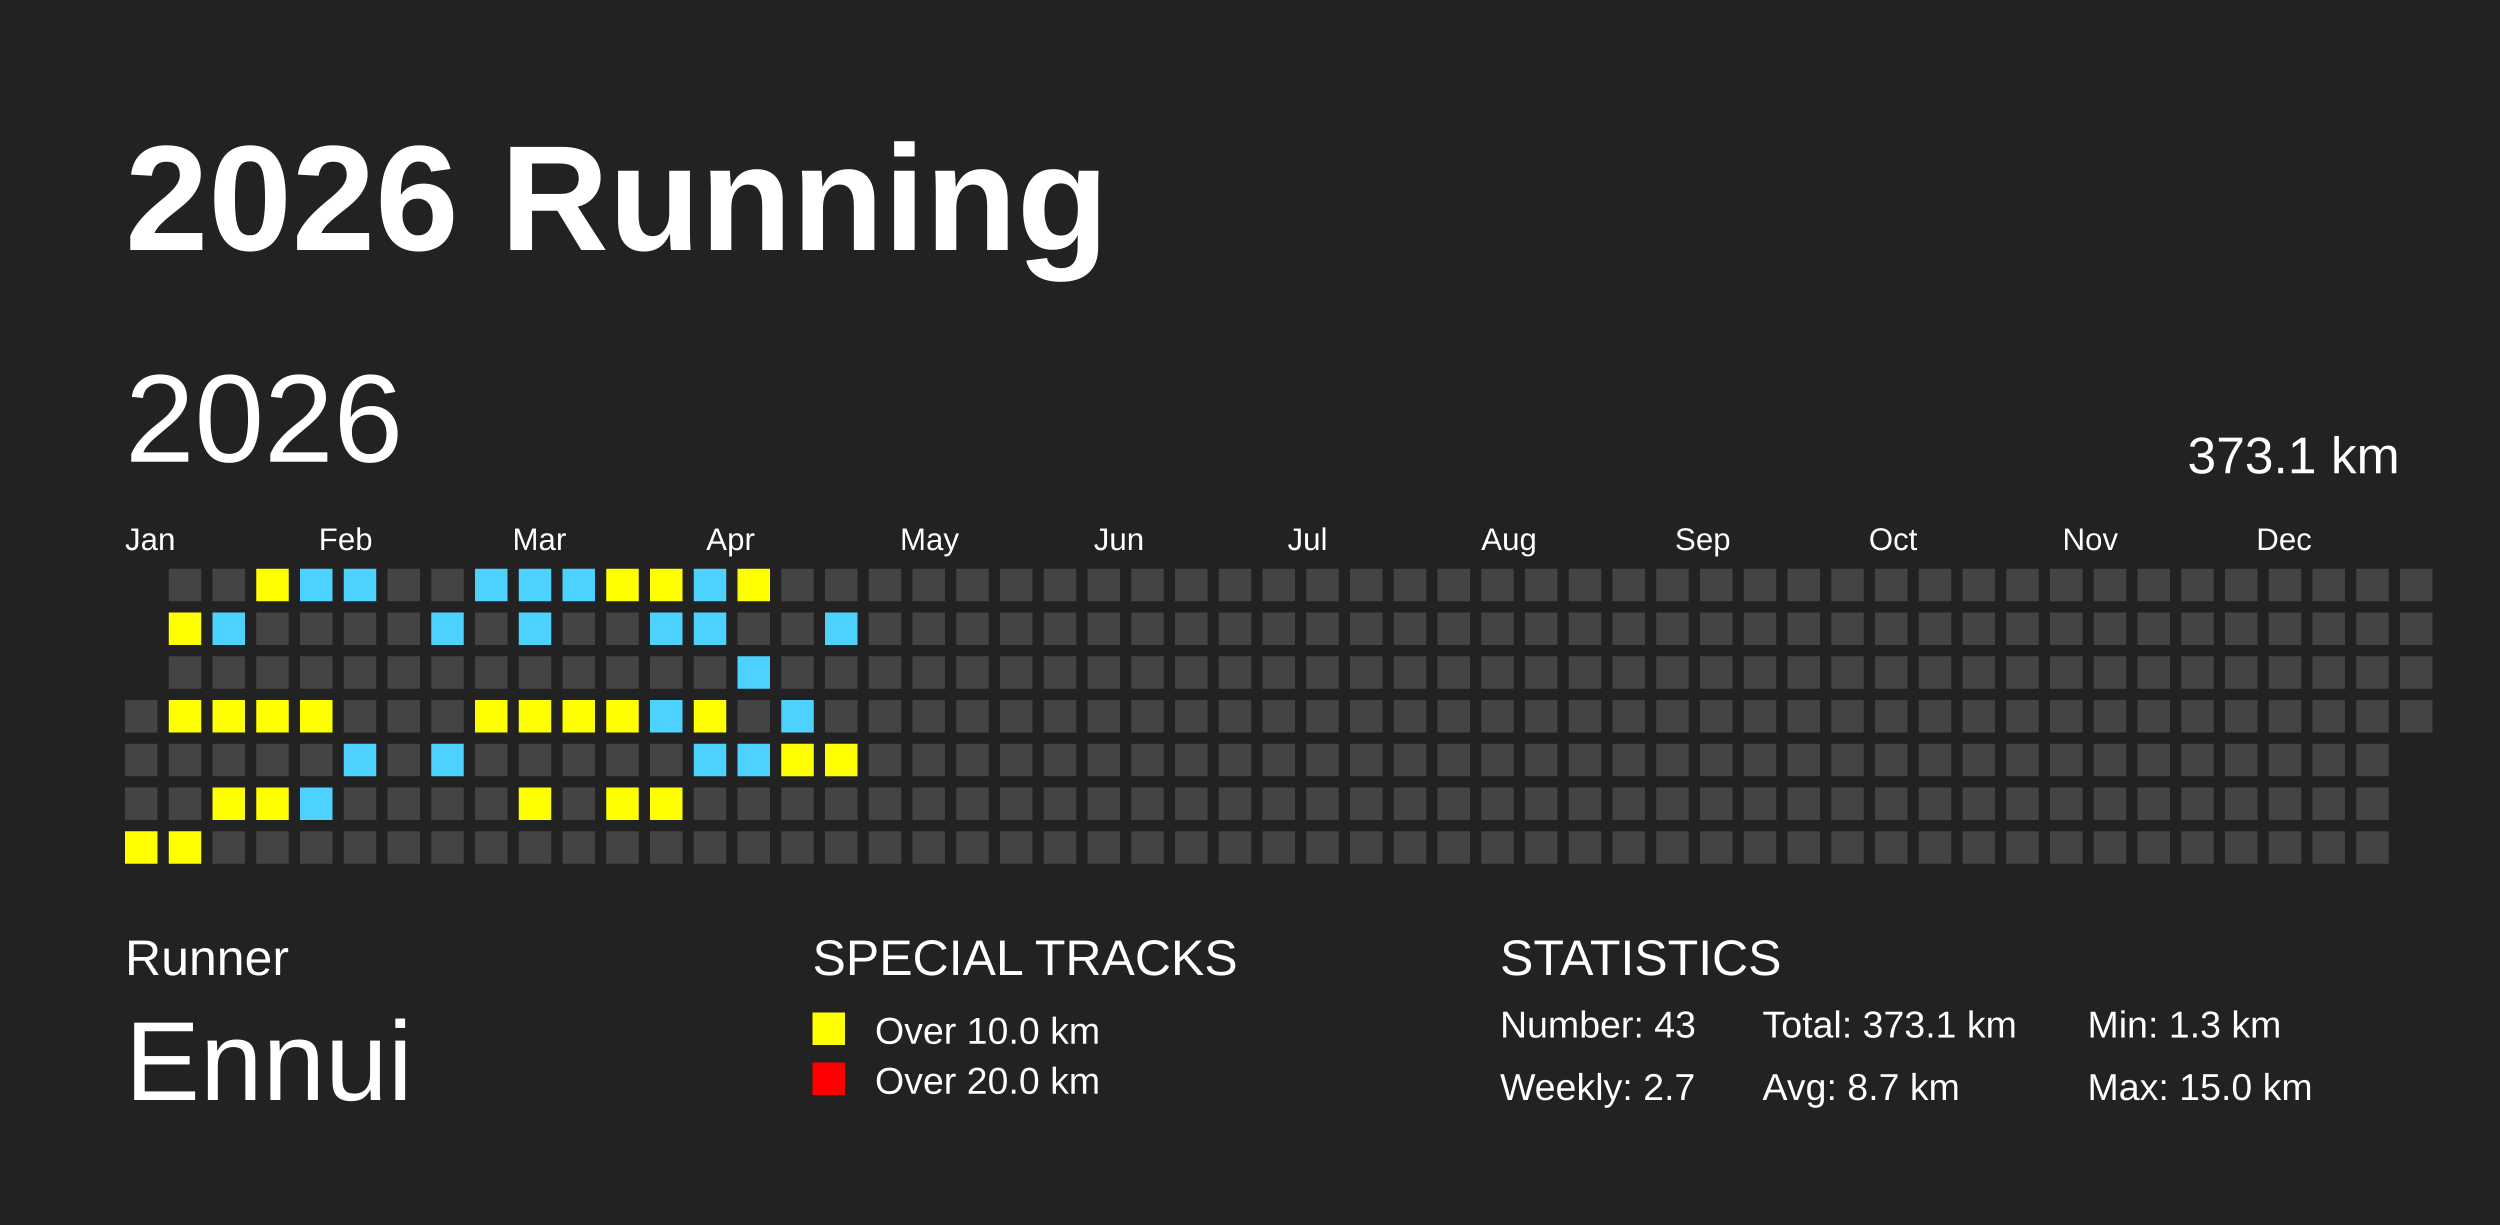
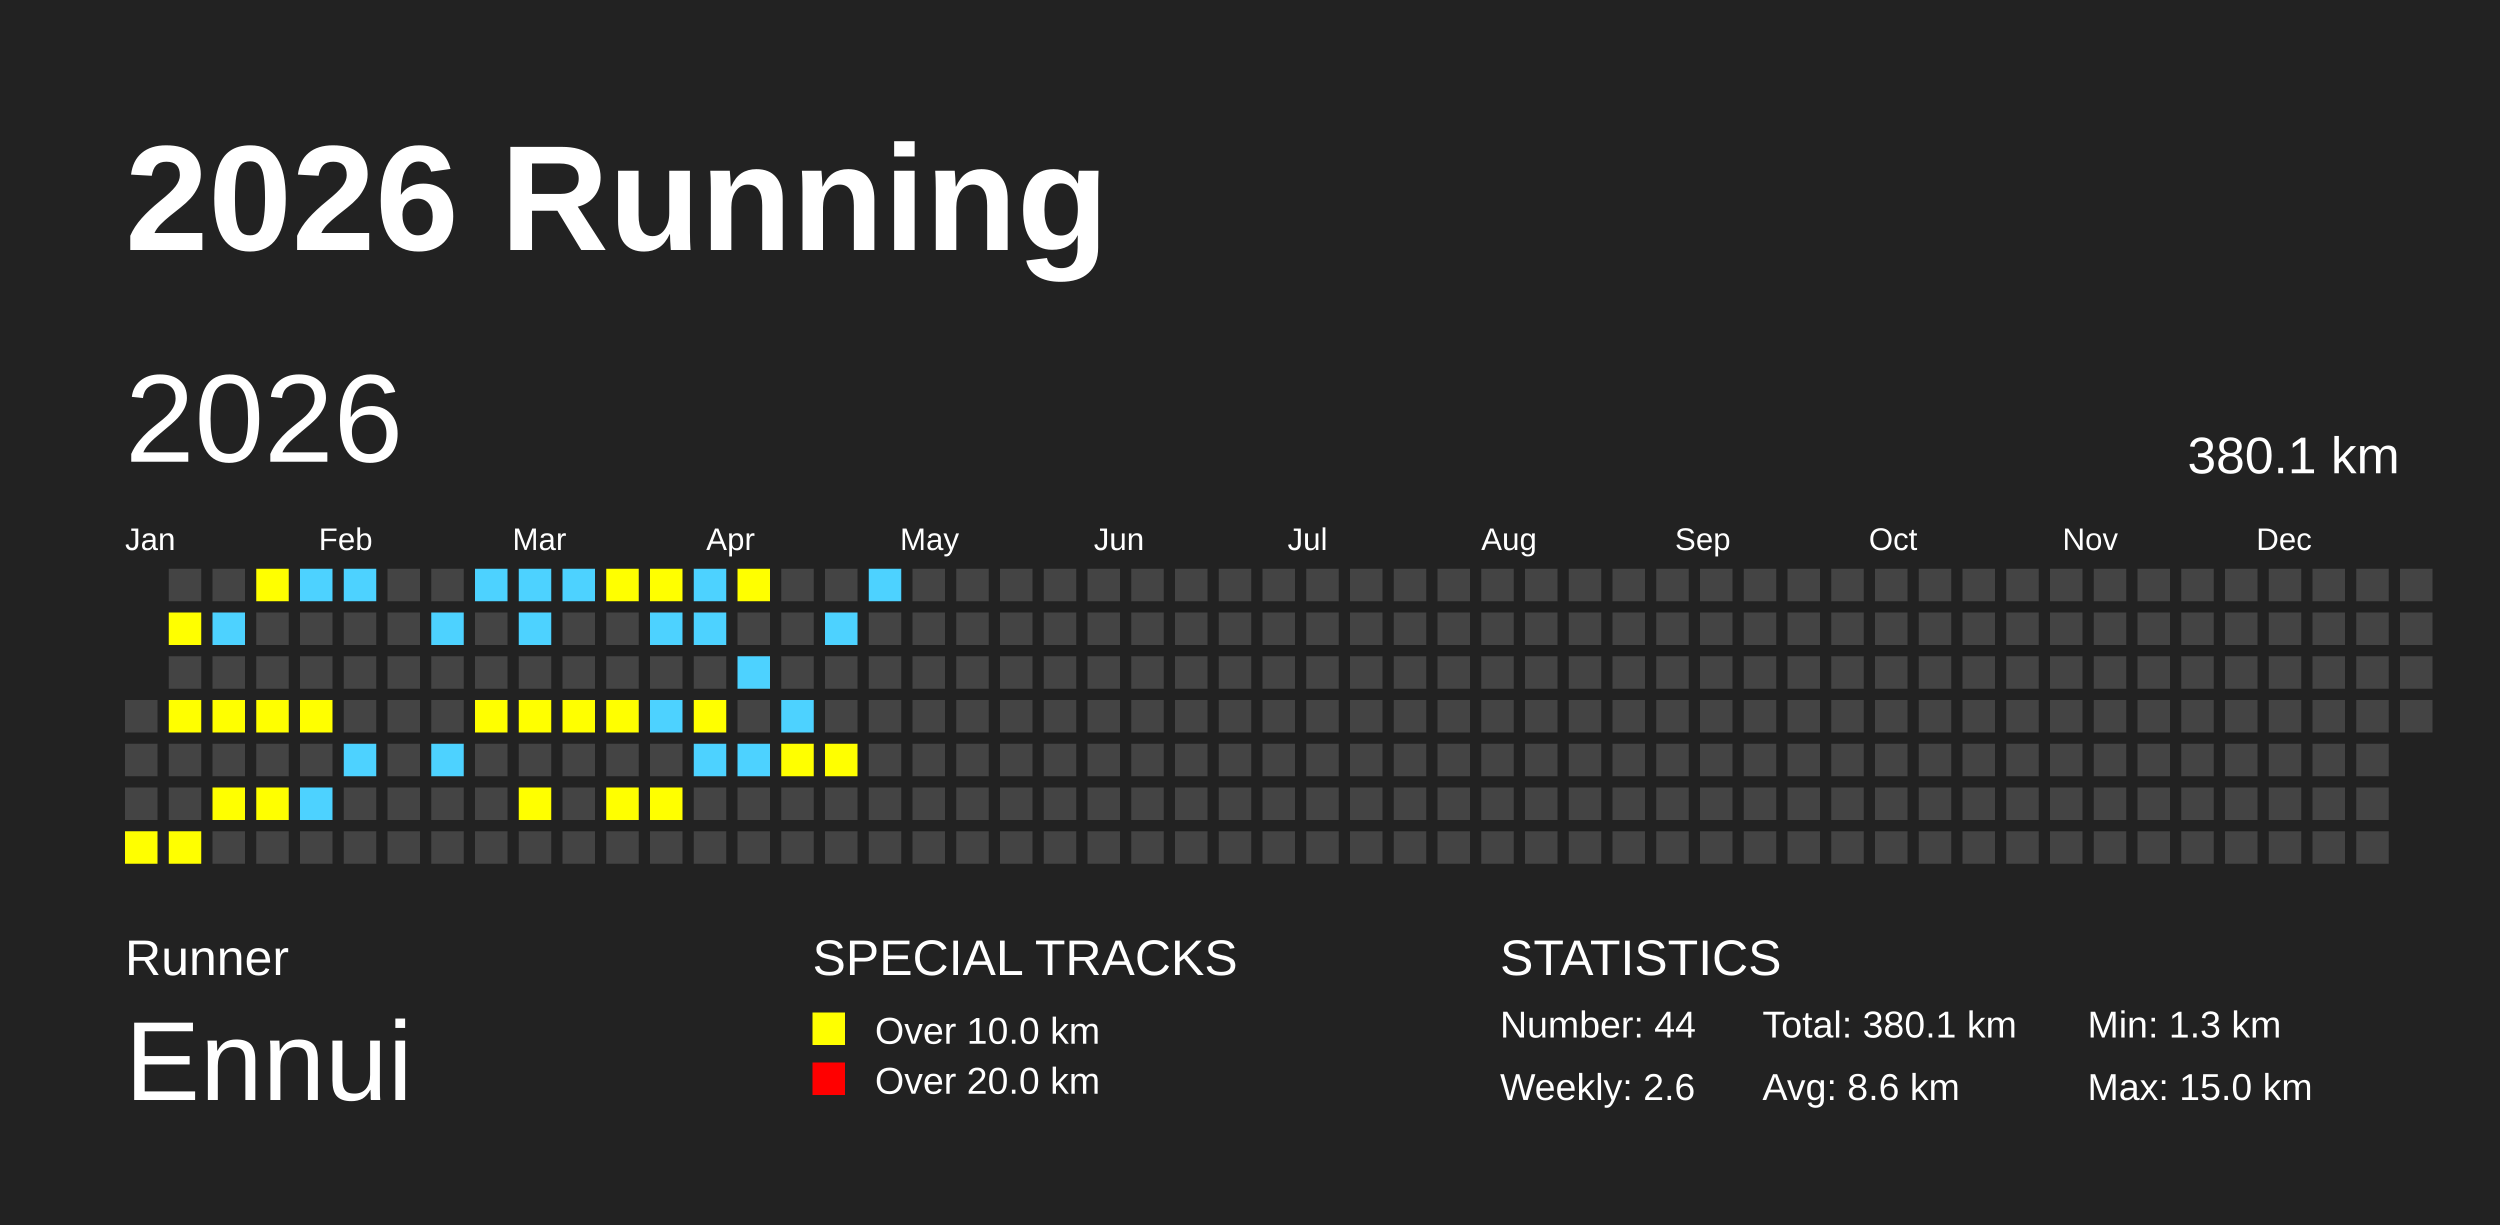
<svg xmlns="http://www.w3.org/2000/svg" baseProfile="full" height="98mm" version="1.1" viewBox="0,0,200,98" width="200mm">
  <defs />
  <rect fill="#222222" height="98" width="200" x="0" y="0" />
  <text fill="#FFFFFF" style="font-size:12px; font-family:Arial; font-weight:bold;" x="10" y="20">2026 Running</text>
  <text fill="#FFFFFF" style="font-size:4px; font-family:Arial" x="10" y="78">Runner</text>
  <text fill="#FFFFFF" style="font-size:9px; font-family:Arial" x="10" y="88">Ennui</text>
  <text fill="#FFFFFF" style="font-size:4px; font-family:Arial" x="65" y="78">SPECIAL TRACKS</text>
  <rect fill="yellow" height="2.6" width="2.6" x="65" y="81" />
  <text fill="#FFFFFF" style="font-size:3px; font-family:Arial" x="70" y="83.5">Over 10.0 km</text>
  <rect fill="red" height="2.6" width="2.6" x="65" y="85" />
  <text fill="#FFFFFF" style="font-size:3px; font-family:Arial" x="70" y="87.5">Over 20.0 km</text>
  <text fill="#FFFFFF" style="font-size:4px; font-family:Arial" x="120" y="78">STATISTICS</text>
-   <text fill="#FFFFFF" style="font-size:3px; font-family:Arial" x="120" y="83">Number: 43</text>
-   <text fill="#FFFFFF" style="font-size:3px; font-family:Arial" x="120" y="88">Weekly: 2.7</text>
-   <text fill="#FFFFFF" style="font-size:3px; font-family:Arial" x="141" y="83">Total: 373.1 km</text>
-   <text fill="#FFFFFF" style="font-size:3px; font-family:Arial" x="141" y="88">Avg: 8.7 km</text>
+   <text fill="#FFFFFF" style="font-size:3px; font-family:Arial" x="120" y="83">Number: 44</text>
+   <text fill="#FFFFFF" style="font-size:3px; font-family:Arial" x="120" y="88">Weekly: 2.6</text>
+   <text fill="#FFFFFF" style="font-size:3px; font-family:Arial" x="141" y="83">Total: 380.1 km</text>
+   <text fill="#FFFFFF" style="font-size:3px; font-family:Arial" x="141" y="88">Avg: 8.6 km</text>
  <text fill="#FFFFFF" style="font-size:3px; font-family:Arial" x="167" y="83">Min: 1.3 km</text>
  <text fill="#FFFFFF" style="font-size:3px; font-family:Arial" x="167" y="88">Max: 15.0 km</text>
  <text dominant-baseline="hanging" fill="#FFFFFF" style="font-size:10.0px; font-family:Arial;" x="10" y="30">2026</text>
-   <text dominant-baseline="hanging" fill="#FFFFFF" style="font-size:4.125px; font-family:Arial;" x="175" y="35">373.1 km</text>
+   <text dominant-baseline="hanging" fill="#FFFFFF" style="font-size:4.125px; font-family:Arial;" x="175" y="35">380.1 km</text>
  <text fill="#FFFFFF" style="font-size:2.5px; font-family:Arial" x="10.0" y="44">Jan</text>
  <text fill="#FFFFFF" style="font-size:2.5px; font-family:Arial" x="25.5" y="44">Feb</text>
  <text fill="#FFFFFF" style="font-size:2.5px; font-family:Arial" x="41.0" y="44">Mar</text>
  <text fill="#FFFFFF" style="font-size:2.5px; font-family:Arial" x="56.5" y="44">Apr</text>
  <text fill="#FFFFFF" style="font-size:2.5px; font-family:Arial" x="72.0" y="44">May</text>
  <text fill="#FFFFFF" style="font-size:2.5px; font-family:Arial" x="87.5" y="44">Jun</text>
  <text fill="#FFFFFF" style="font-size:2.5px; font-family:Arial" x="103.0" y="44">Jul</text>
  <text fill="#FFFFFF" style="font-size:2.5px; font-family:Arial" x="118.5" y="44">Aug</text>
  <text fill="#FFFFFF" style="font-size:2.5px; font-family:Arial" x="134.0" y="44">Sep</text>
  <text fill="#FFFFFF" style="font-size:2.5px; font-family:Arial" x="149.5" y="44">Oct</text>
  <text fill="#FFFFFF" style="font-size:2.5px; font-family:Arial" x="165.0" y="44">Nov</text>
  <text fill="#FFFFFF" style="font-size:2.5px; font-family:Arial" x="180.5" y="44">Dec</text>
  <rect fill="#444444" height="2.6" width="2.6" x="10.0" y="56.0" />
  <rect fill="#444444" height="2.6" width="2.6" x="10.0" y="59.5" />
  <rect fill="#444444" height="2.6" width="2.6" x="10.0" y="63.0" />
  <rect fill="yellow" height="2.6" width="2.6" x="10.0" y="66.5" />
  <rect fill="#444444" height="2.6" width="2.6" x="13.5" y="45.5" />
  <rect fill="yellow" height="2.6" width="2.6" x="13.5" y="49.0" />
  <rect fill="#444444" height="2.6" width="2.6" x="13.5" y="52.5" />
  <rect fill="yellow" height="2.6" width="2.6" x="13.5" y="56.0" />
  <rect fill="#444444" height="2.6" width="2.6" x="13.5" y="59.5" />
  <rect fill="#444444" height="2.6" width="2.6" x="13.5" y="63.0" />
  <rect fill="yellow" height="2.6" width="2.6" x="13.5" y="66.5" />
  <rect fill="#444444" height="2.6" width="2.6" x="17.0" y="45.5" />
  <rect fill="#4DD2FF" height="2.6" width="2.6" x="17.0" y="49.0" />
  <rect fill="#444444" height="2.6" width="2.6" x="17.0" y="52.5" />
  <rect fill="yellow" height="2.6" width="2.6" x="17.0" y="56.0" />
  <rect fill="#444444" height="2.6" width="2.6" x="17.0" y="59.5" />
  <rect fill="yellow" height="2.6" width="2.6" x="17.0" y="63.0" />
  <rect fill="#444444" height="2.6" width="2.6" x="17.0" y="66.5" />
  <rect fill="yellow" height="2.6" width="2.6" x="20.5" y="45.5" />
  <rect fill="#444444" height="2.6" width="2.6" x="20.5" y="49.0" />
  <rect fill="#444444" height="2.6" width="2.6" x="20.5" y="52.5" />
  <rect fill="yellow" height="2.6" width="2.6" x="20.5" y="56.0" />
  <rect fill="#444444" height="2.6" width="2.6" x="20.5" y="59.5" />
  <rect fill="yellow" height="2.6" width="2.6" x="20.5" y="63.0" />
  <rect fill="#444444" height="2.6" width="2.6" x="20.5" y="66.5" />
  <rect fill="#4DD2FF" height="2.6" width="2.6" x="24.0" y="45.5" />
  <rect fill="#444444" height="2.6" width="2.6" x="24.0" y="49.0" />
  <rect fill="#444444" height="2.6" width="2.6" x="24.0" y="52.5" />
  <rect fill="yellow" height="2.6" width="2.6" x="24.0" y="56.0" />
  <rect fill="#444444" height="2.6" width="2.6" x="24.0" y="59.5" />
  <rect fill="#4DD2FF" height="2.6" width="2.6" x="24.0" y="63.0" />
  <rect fill="#444444" height="2.6" width="2.6" x="24.0" y="66.5" />
  <rect fill="#4DD2FF" height="2.6" width="2.6" x="27.5" y="45.5" />
  <rect fill="#444444" height="2.6" width="2.6" x="27.5" y="49.0" />
  <rect fill="#444444" height="2.6" width="2.6" x="27.5" y="52.5" />
  <rect fill="#444444" height="2.6" width="2.6" x="27.5" y="56.0" />
  <rect fill="#4DD2FF" height="2.6" width="2.6" x="27.5" y="59.5" />
  <rect fill="#444444" height="2.6" width="2.6" x="27.5" y="63.0" />
  <rect fill="#444444" height="2.6" width="2.6" x="27.5" y="66.5" />
  <rect fill="#444444" height="2.6" width="2.6" x="31.0" y="45.5" />
  <rect fill="#444444" height="2.6" width="2.6" x="31.0" y="49.0" />
  <rect fill="#444444" height="2.6" width="2.6" x="31.0" y="52.5" />
  <rect fill="#444444" height="2.6" width="2.6" x="31.0" y="56.0" />
  <rect fill="#444444" height="2.6" width="2.6" x="31.0" y="59.5" />
  <rect fill="#444444" height="2.6" width="2.6" x="31.0" y="63.0" />
  <rect fill="#444444" height="2.6" width="2.6" x="31.0" y="66.5" />
  <rect fill="#444444" height="2.6" width="2.6" x="34.5" y="45.5" />
  <rect fill="#4DD2FF" height="2.6" width="2.6" x="34.5" y="49.0" />
  <rect fill="#444444" height="2.6" width="2.6" x="34.5" y="52.5" />
  <rect fill="#444444" height="2.6" width="2.6" x="34.5" y="56.0" />
  <rect fill="#4DD2FF" height="2.6" width="2.6" x="34.5" y="59.5" />
  <rect fill="#444444" height="2.6" width="2.6" x="34.5" y="63.0" />
  <rect fill="#444444" height="2.6" width="2.6" x="34.5" y="66.5" />
  <rect fill="#4DD2FF" height="2.6" width="2.6" x="38.0" y="45.5" />
  <rect fill="#444444" height="2.6" width="2.6" x="38.0" y="49.0" />
  <rect fill="#444444" height="2.6" width="2.6" x="38.0" y="52.5" />
  <rect fill="yellow" height="2.6" width="2.6" x="38.0" y="56.0" />
  <rect fill="#444444" height="2.6" width="2.6" x="38.0" y="59.5" />
  <rect fill="#444444" height="2.6" width="2.6" x="38.0" y="63.0" />
  <rect fill="#444444" height="2.6" width="2.6" x="38.0" y="66.5" />
  <rect fill="#4DD2FF" height="2.6" width="2.6" x="41.5" y="45.5" />
  <rect fill="#4DD2FF" height="2.6" width="2.6" x="41.5" y="49.0" />
  <rect fill="#444444" height="2.6" width="2.6" x="41.5" y="52.5" />
  <rect fill="yellow" height="2.6" width="2.6" x="41.5" y="56.0" />
  <rect fill="#444444" height="2.6" width="2.6" x="41.5" y="59.5" />
  <rect fill="yellow" height="2.6" width="2.6" x="41.5" y="63.0" />
  <rect fill="#444444" height="2.6" width="2.6" x="41.5" y="66.5" />
  <rect fill="#4DD2FF" height="2.6" width="2.6" x="45.0" y="45.5" />
  <rect fill="#444444" height="2.6" width="2.6" x="45.0" y="49.0" />
  <rect fill="#444444" height="2.6" width="2.6" x="45.0" y="52.5" />
  <rect fill="yellow" height="2.6" width="2.6" x="45.0" y="56.0" />
  <rect fill="#444444" height="2.6" width="2.6" x="45.0" y="59.5" />
  <rect fill="#444444" height="2.6" width="2.6" x="45.0" y="63.0" />
  <rect fill="#444444" height="2.6" width="2.6" x="45.0" y="66.5" />
  <rect fill="yellow" height="2.6" width="2.6" x="48.5" y="45.5" />
  <rect fill="#444444" height="2.6" width="2.6" x="48.5" y="49.0" />
  <rect fill="#444444" height="2.6" width="2.6" x="48.5" y="52.5" />
  <rect fill="yellow" height="2.6" width="2.6" x="48.5" y="56.0" />
  <rect fill="#444444" height="2.6" width="2.6" x="48.5" y="59.5" />
  <rect fill="yellow" height="2.6" width="2.6" x="48.5" y="63.0" />
  <rect fill="#444444" height="2.6" width="2.6" x="48.5" y="66.5" />
  <rect fill="yellow" height="2.6" width="2.6" x="52.0" y="45.5" />
  <rect fill="#4DD2FF" height="2.6" width="2.6" x="52.0" y="49.0" />
  <rect fill="#444444" height="2.6" width="2.6" x="52.0" y="52.5" />
  <rect fill="#4DD2FF" height="2.6" width="2.6" x="52.0" y="56.0" />
  <rect fill="#444444" height="2.6" width="2.6" x="52.0" y="59.5" />
  <rect fill="yellow" height="2.6" width="2.6" x="52.0" y="63.0" />
  <rect fill="#444444" height="2.6" width="2.6" x="52.0" y="66.5" />
  <rect fill="#4DD2FF" height="2.6" width="2.6" x="55.5" y="45.5" />
  <rect fill="#4DD2FF" height="2.6" width="2.6" x="55.5" y="49.0" />
  <rect fill="#444444" height="2.6" width="2.6" x="55.5" y="52.5" />
  <rect fill="yellow" height="2.6" width="2.6" x="55.5" y="56.0" />
  <rect fill="#4DD2FF" height="2.6" width="2.6" x="55.5" y="59.5" />
  <rect fill="#444444" height="2.6" width="2.6" x="55.5" y="63.0" />
  <rect fill="#444444" height="2.6" width="2.6" x="55.5" y="66.5" />
  <rect fill="yellow" height="2.6" width="2.6" x="59.0" y="45.5" />
  <rect fill="#444444" height="2.6" width="2.6" x="59.0" y="49.0" />
  <rect fill="#4DD2FF" height="2.6" width="2.6" x="59.0" y="52.5" />
  <rect fill="#444444" height="2.6" width="2.6" x="59.0" y="56.0" />
  <rect fill="#4DD2FF" height="2.6" width="2.6" x="59.0" y="59.5" />
  <rect fill="#444444" height="2.6" width="2.6" x="59.0" y="63.0" />
  <rect fill="#444444" height="2.6" width="2.6" x="59.0" y="66.5" />
  <rect fill="#444444" height="2.6" width="2.6" x="62.5" y="45.5" />
  <rect fill="#444444" height="2.6" width="2.6" x="62.5" y="49.0" />
  <rect fill="#444444" height="2.6" width="2.6" x="62.5" y="52.5" />
  <rect fill="#4DD2FF" height="2.6" width="2.6" x="62.5" y="56.0" />
  <rect fill="yellow" height="2.6" width="2.6" x="62.5" y="59.5" />
  <rect fill="#444444" height="2.6" width="2.6" x="62.5" y="63.0" />
  <rect fill="#444444" height="2.6" width="2.6" x="62.5" y="66.5" />
  <rect fill="#444444" height="2.6" width="2.6" x="66.0" y="45.5" />
  <rect fill="#4DD2FF" height="2.6" width="2.6" x="66.0" y="49.0" />
  <rect fill="#444444" height="2.6" width="2.6" x="66.0" y="52.5" />
  <rect fill="#444444" height="2.6" width="2.6" x="66.0" y="56.0" />
  <rect fill="yellow" height="2.6" width="2.6" x="66.0" y="59.5" />
  <rect fill="#444444" height="2.6" width="2.6" x="66.0" y="63.0" />
  <rect fill="#444444" height="2.6" width="2.6" x="66.0" y="66.5" />
-   <rect fill="#444444" height="2.6" width="2.6" x="69.5" y="45.5" />
+   <rect fill="#4DD2FF" height="2.6" width="2.6" x="69.5" y="45.5" />
  <rect fill="#444444" height="2.6" width="2.6" x="69.5" y="49.0" />
  <rect fill="#444444" height="2.6" width="2.6" x="69.5" y="52.5" />
  <rect fill="#444444" height="2.6" width="2.6" x="69.5" y="56.0" />
  <rect fill="#444444" height="2.6" width="2.6" x="69.5" y="59.5" />
  <rect fill="#444444" height="2.6" width="2.6" x="69.5" y="63.0" />
  <rect fill="#444444" height="2.6" width="2.6" x="69.5" y="66.5" />
  <rect fill="#444444" height="2.6" width="2.6" x="73.0" y="45.5" />
  <rect fill="#444444" height="2.6" width="2.6" x="73.0" y="49.0" />
  <rect fill="#444444" height="2.6" width="2.6" x="73.0" y="52.5" />
  <rect fill="#444444" height="2.6" width="2.6" x="73.0" y="56.0" />
  <rect fill="#444444" height="2.6" width="2.6" x="73.0" y="59.5" />
  <rect fill="#444444" height="2.6" width="2.6" x="73.0" y="63.0" />
  <rect fill="#444444" height="2.6" width="2.6" x="73.0" y="66.5" />
  <rect fill="#444444" height="2.6" width="2.6" x="76.5" y="45.5" />
  <rect fill="#444444" height="2.6" width="2.6" x="76.5" y="49.0" />
  <rect fill="#444444" height="2.6" width="2.6" x="76.5" y="52.5" />
  <rect fill="#444444" height="2.6" width="2.6" x="76.5" y="56.0" />
  <rect fill="#444444" height="2.6" width="2.6" x="76.5" y="59.5" />
  <rect fill="#444444" height="2.6" width="2.6" x="76.5" y="63.0" />
  <rect fill="#444444" height="2.6" width="2.6" x="76.5" y="66.5" />
  <rect fill="#444444" height="2.6" width="2.6" x="80.0" y="45.5" />
  <rect fill="#444444" height="2.6" width="2.6" x="80.0" y="49.0" />
  <rect fill="#444444" height="2.6" width="2.6" x="80.0" y="52.5" />
  <rect fill="#444444" height="2.6" width="2.6" x="80.0" y="56.0" />
  <rect fill="#444444" height="2.6" width="2.6" x="80.0" y="59.5" />
  <rect fill="#444444" height="2.6" width="2.6" x="80.0" y="63.0" />
  <rect fill="#444444" height="2.6" width="2.6" x="80.0" y="66.5" />
  <rect fill="#444444" height="2.6" width="2.6" x="83.5" y="45.5" />
  <rect fill="#444444" height="2.6" width="2.6" x="83.5" y="49.0" />
  <rect fill="#444444" height="2.6" width="2.6" x="83.5" y="52.5" />
  <rect fill="#444444" height="2.6" width="2.6" x="83.5" y="56.0" />
  <rect fill="#444444" height="2.6" width="2.6" x="83.5" y="59.5" />
  <rect fill="#444444" height="2.6" width="2.6" x="83.5" y="63.0" />
  <rect fill="#444444" height="2.6" width="2.6" x="83.5" y="66.5" />
  <rect fill="#444444" height="2.6" width="2.6" x="87.0" y="45.5" />
  <rect fill="#444444" height="2.6" width="2.6" x="87.0" y="49.0" />
  <rect fill="#444444" height="2.6" width="2.6" x="87.0" y="52.5" />
  <rect fill="#444444" height="2.6" width="2.6" x="87.0" y="56.0" />
  <rect fill="#444444" height="2.6" width="2.6" x="87.0" y="59.5" />
  <rect fill="#444444" height="2.6" width="2.6" x="87.0" y="63.0" />
  <rect fill="#444444" height="2.6" width="2.6" x="87.0" y="66.5" />
  <rect fill="#444444" height="2.6" width="2.6" x="90.5" y="45.5" />
  <rect fill="#444444" height="2.6" width="2.6" x="90.5" y="49.0" />
  <rect fill="#444444" height="2.6" width="2.6" x="90.5" y="52.5" />
  <rect fill="#444444" height="2.6" width="2.6" x="90.5" y="56.0" />
  <rect fill="#444444" height="2.6" width="2.6" x="90.5" y="59.5" />
  <rect fill="#444444" height="2.6" width="2.6" x="90.5" y="63.0" />
  <rect fill="#444444" height="2.6" width="2.6" x="90.5" y="66.5" />
  <rect fill="#444444" height="2.6" width="2.6" x="94.0" y="45.5" />
  <rect fill="#444444" height="2.6" width="2.6" x="94.0" y="49.0" />
  <rect fill="#444444" height="2.6" width="2.6" x="94.0" y="52.5" />
  <rect fill="#444444" height="2.6" width="2.6" x="94.0" y="56.0" />
  <rect fill="#444444" height="2.6" width="2.6" x="94.0" y="59.5" />
  <rect fill="#444444" height="2.6" width="2.6" x="94.0" y="63.0" />
  <rect fill="#444444" height="2.6" width="2.6" x="94.0" y="66.5" />
  <rect fill="#444444" height="2.6" width="2.6" x="97.5" y="45.5" />
  <rect fill="#444444" height="2.6" width="2.6" x="97.5" y="49.0" />
  <rect fill="#444444" height="2.6" width="2.6" x="97.5" y="52.5" />
  <rect fill="#444444" height="2.6" width="2.6" x="97.5" y="56.0" />
  <rect fill="#444444" height="2.6" width="2.6" x="97.5" y="59.5" />
  <rect fill="#444444" height="2.6" width="2.6" x="97.5" y="63.0" />
  <rect fill="#444444" height="2.6" width="2.6" x="97.5" y="66.5" />
  <rect fill="#444444" height="2.6" width="2.6" x="101.0" y="45.5" />
  <rect fill="#444444" height="2.6" width="2.6" x="101.0" y="49.0" />
  <rect fill="#444444" height="2.6" width="2.6" x="101.0" y="52.5" />
  <rect fill="#444444" height="2.6" width="2.6" x="101.0" y="56.0" />
  <rect fill="#444444" height="2.6" width="2.6" x="101.0" y="59.5" />
  <rect fill="#444444" height="2.6" width="2.6" x="101.0" y="63.0" />
  <rect fill="#444444" height="2.6" width="2.6" x="101.0" y="66.5" />
  <rect fill="#444444" height="2.6" width="2.6" x="104.5" y="45.5" />
  <rect fill="#444444" height="2.6" width="2.6" x="104.5" y="49.0" />
  <rect fill="#444444" height="2.6" width="2.6" x="104.5" y="52.5" />
  <rect fill="#444444" height="2.6" width="2.6" x="104.5" y="56.0" />
  <rect fill="#444444" height="2.6" width="2.6" x="104.5" y="59.5" />
  <rect fill="#444444" height="2.6" width="2.6" x="104.5" y="63.0" />
  <rect fill="#444444" height="2.6" width="2.6" x="104.5" y="66.5" />
  <rect fill="#444444" height="2.6" width="2.6" x="108.0" y="45.5" />
  <rect fill="#444444" height="2.6" width="2.6" x="108.0" y="49.0" />
  <rect fill="#444444" height="2.6" width="2.6" x="108.0" y="52.5" />
  <rect fill="#444444" height="2.6" width="2.6" x="108.0" y="56.0" />
  <rect fill="#444444" height="2.6" width="2.6" x="108.0" y="59.5" />
  <rect fill="#444444" height="2.6" width="2.6" x="108.0" y="63.0" />
  <rect fill="#444444" height="2.6" width="2.6" x="108.0" y="66.5" />
  <rect fill="#444444" height="2.6" width="2.6" x="111.5" y="45.5" />
  <rect fill="#444444" height="2.6" width="2.6" x="111.5" y="49.0" />
  <rect fill="#444444" height="2.6" width="2.6" x="111.5" y="52.5" />
  <rect fill="#444444" height="2.6" width="2.6" x="111.5" y="56.0" />
  <rect fill="#444444" height="2.6" width="2.6" x="111.5" y="59.5" />
  <rect fill="#444444" height="2.6" width="2.6" x="111.5" y="63.0" />
  <rect fill="#444444" height="2.6" width="2.6" x="111.5" y="66.5" />
  <rect fill="#444444" height="2.6" width="2.6" x="115.0" y="45.5" />
  <rect fill="#444444" height="2.6" width="2.6" x="115.0" y="49.0" />
  <rect fill="#444444" height="2.6" width="2.6" x="115.0" y="52.5" />
  <rect fill="#444444" height="2.6" width="2.6" x="115.0" y="56.0" />
  <rect fill="#444444" height="2.6" width="2.6" x="115.0" y="59.5" />
  <rect fill="#444444" height="2.6" width="2.6" x="115.0" y="63.0" />
  <rect fill="#444444" height="2.6" width="2.6" x="115.0" y="66.5" />
  <rect fill="#444444" height="2.6" width="2.6" x="118.5" y="45.5" />
  <rect fill="#444444" height="2.6" width="2.6" x="118.5" y="49.0" />
  <rect fill="#444444" height="2.6" width="2.6" x="118.5" y="52.5" />
  <rect fill="#444444" height="2.6" width="2.6" x="118.5" y="56.0" />
  <rect fill="#444444" height="2.6" width="2.6" x="118.5" y="59.5" />
  <rect fill="#444444" height="2.6" width="2.6" x="118.5" y="63.0" />
  <rect fill="#444444" height="2.6" width="2.6" x="118.5" y="66.5" />
  <rect fill="#444444" height="2.6" width="2.6" x="122.0" y="45.5" />
  <rect fill="#444444" height="2.6" width="2.6" x="122.0" y="49.0" />
  <rect fill="#444444" height="2.6" width="2.6" x="122.0" y="52.5" />
  <rect fill="#444444" height="2.6" width="2.6" x="122.0" y="56.0" />
  <rect fill="#444444" height="2.6" width="2.6" x="122.0" y="59.5" />
  <rect fill="#444444" height="2.6" width="2.6" x="122.0" y="63.0" />
  <rect fill="#444444" height="2.6" width="2.6" x="122.0" y="66.5" />
  <rect fill="#444444" height="2.6" width="2.6" x="125.5" y="45.5" />
  <rect fill="#444444" height="2.6" width="2.6" x="125.5" y="49.0" />
  <rect fill="#444444" height="2.6" width="2.6" x="125.5" y="52.5" />
  <rect fill="#444444" height="2.6" width="2.6" x="125.5" y="56.0" />
  <rect fill="#444444" height="2.6" width="2.6" x="125.5" y="59.5" />
  <rect fill="#444444" height="2.6" width="2.6" x="125.5" y="63.0" />
  <rect fill="#444444" height="2.6" width="2.6" x="125.5" y="66.5" />
  <rect fill="#444444" height="2.6" width="2.6" x="129.0" y="45.5" />
  <rect fill="#444444" height="2.6" width="2.6" x="129.0" y="49.0" />
  <rect fill="#444444" height="2.6" width="2.6" x="129.0" y="52.5" />
  <rect fill="#444444" height="2.6" width="2.6" x="129.0" y="56.0" />
  <rect fill="#444444" height="2.6" width="2.6" x="129.0" y="59.5" />
  <rect fill="#444444" height="2.6" width="2.6" x="129.0" y="63.0" />
  <rect fill="#444444" height="2.6" width="2.6" x="129.0" y="66.5" />
  <rect fill="#444444" height="2.6" width="2.6" x="132.5" y="45.5" />
  <rect fill="#444444" height="2.6" width="2.6" x="132.5" y="49.0" />
  <rect fill="#444444" height="2.6" width="2.6" x="132.5" y="52.5" />
  <rect fill="#444444" height="2.6" width="2.6" x="132.5" y="56.0" />
  <rect fill="#444444" height="2.6" width="2.6" x="132.5" y="59.5" />
  <rect fill="#444444" height="2.6" width="2.6" x="132.5" y="63.0" />
  <rect fill="#444444" height="2.6" width="2.6" x="132.5" y="66.5" />
  <rect fill="#444444" height="2.6" width="2.6" x="136.0" y="45.5" />
  <rect fill="#444444" height="2.6" width="2.6" x="136.0" y="49.0" />
  <rect fill="#444444" height="2.6" width="2.6" x="136.0" y="52.5" />
  <rect fill="#444444" height="2.6" width="2.6" x="136.0" y="56.0" />
  <rect fill="#444444" height="2.6" width="2.6" x="136.0" y="59.5" />
  <rect fill="#444444" height="2.6" width="2.6" x="136.0" y="63.0" />
  <rect fill="#444444" height="2.6" width="2.6" x="136.0" y="66.5" />
  <rect fill="#444444" height="2.6" width="2.6" x="139.5" y="45.5" />
  <rect fill="#444444" height="2.6" width="2.6" x="139.5" y="49.0" />
  <rect fill="#444444" height="2.6" width="2.6" x="139.5" y="52.5" />
  <rect fill="#444444" height="2.6" width="2.6" x="139.5" y="56.0" />
  <rect fill="#444444" height="2.6" width="2.6" x="139.5" y="59.5" />
  <rect fill="#444444" height="2.6" width="2.6" x="139.5" y="63.0" />
  <rect fill="#444444" height="2.6" width="2.6" x="139.5" y="66.5" />
  <rect fill="#444444" height="2.6" width="2.6" x="143.0" y="45.5" />
  <rect fill="#444444" height="2.6" width="2.6" x="143.0" y="49.0" />
  <rect fill="#444444" height="2.6" width="2.6" x="143.0" y="52.5" />
  <rect fill="#444444" height="2.6" width="2.6" x="143.0" y="56.0" />
  <rect fill="#444444" height="2.6" width="2.6" x="143.0" y="59.5" />
  <rect fill="#444444" height="2.6" width="2.6" x="143.0" y="63.0" />
  <rect fill="#444444" height="2.6" width="2.6" x="143.0" y="66.5" />
  <rect fill="#444444" height="2.6" width="2.6" x="146.5" y="45.5" />
  <rect fill="#444444" height="2.6" width="2.6" x="146.5" y="49.0" />
  <rect fill="#444444" height="2.6" width="2.6" x="146.5" y="52.5" />
  <rect fill="#444444" height="2.6" width="2.6" x="146.5" y="56.0" />
  <rect fill="#444444" height="2.6" width="2.6" x="146.5" y="59.5" />
  <rect fill="#444444" height="2.6" width="2.6" x="146.5" y="63.0" />
  <rect fill="#444444" height="2.6" width="2.6" x="146.5" y="66.5" />
  <rect fill="#444444" height="2.6" width="2.6" x="150.0" y="45.5" />
  <rect fill="#444444" height="2.6" width="2.6" x="150.0" y="49.0" />
  <rect fill="#444444" height="2.6" width="2.6" x="150.0" y="52.5" />
  <rect fill="#444444" height="2.6" width="2.6" x="150.0" y="56.0" />
  <rect fill="#444444" height="2.6" width="2.6" x="150.0" y="59.5" />
  <rect fill="#444444" height="2.6" width="2.6" x="150.0" y="63.0" />
  <rect fill="#444444" height="2.6" width="2.6" x="150.0" y="66.5" />
  <rect fill="#444444" height="2.6" width="2.6" x="153.5" y="45.5" />
  <rect fill="#444444" height="2.6" width="2.6" x="153.5" y="49.0" />
  <rect fill="#444444" height="2.6" width="2.6" x="153.5" y="52.5" />
  <rect fill="#444444" height="2.6" width="2.6" x="153.5" y="56.0" />
  <rect fill="#444444" height="2.6" width="2.6" x="153.5" y="59.5" />
  <rect fill="#444444" height="2.6" width="2.6" x="153.5" y="63.0" />
  <rect fill="#444444" height="2.6" width="2.6" x="153.5" y="66.5" />
  <rect fill="#444444" height="2.6" width="2.6" x="157.0" y="45.5" />
  <rect fill="#444444" height="2.6" width="2.6" x="157.0" y="49.0" />
  <rect fill="#444444" height="2.6" width="2.6" x="157.0" y="52.5" />
  <rect fill="#444444" height="2.6" width="2.6" x="157.0" y="56.0" />
  <rect fill="#444444" height="2.6" width="2.6" x="157.0" y="59.5" />
  <rect fill="#444444" height="2.6" width="2.6" x="157.0" y="63.0" />
  <rect fill="#444444" height="2.6" width="2.6" x="157.0" y="66.5" />
  <rect fill="#444444" height="2.6" width="2.6" x="160.5" y="45.5" />
  <rect fill="#444444" height="2.6" width="2.6" x="160.5" y="49.0" />
  <rect fill="#444444" height="2.6" width="2.6" x="160.5" y="52.5" />
  <rect fill="#444444" height="2.6" width="2.6" x="160.5" y="56.0" />
  <rect fill="#444444" height="2.6" width="2.6" x="160.5" y="59.5" />
  <rect fill="#444444" height="2.6" width="2.6" x="160.5" y="63.0" />
  <rect fill="#444444" height="2.6" width="2.6" x="160.5" y="66.5" />
  <rect fill="#444444" height="2.6" width="2.6" x="164.0" y="45.5" />
  <rect fill="#444444" height="2.6" width="2.6" x="164.0" y="49.0" />
  <rect fill="#444444" height="2.6" width="2.6" x="164.0" y="52.5" />
  <rect fill="#444444" height="2.6" width="2.6" x="164.0" y="56.0" />
  <rect fill="#444444" height="2.6" width="2.6" x="164.0" y="59.5" />
  <rect fill="#444444" height="2.6" width="2.6" x="164.0" y="63.0" />
  <rect fill="#444444" height="2.6" width="2.6" x="164.0" y="66.5" />
  <rect fill="#444444" height="2.6" width="2.6" x="167.5" y="45.5" />
  <rect fill="#444444" height="2.6" width="2.6" x="167.5" y="49.0" />
  <rect fill="#444444" height="2.6" width="2.6" x="167.5" y="52.5" />
  <rect fill="#444444" height="2.6" width="2.6" x="167.5" y="56.0" />
  <rect fill="#444444" height="2.6" width="2.6" x="167.5" y="59.5" />
  <rect fill="#444444" height="2.6" width="2.6" x="167.5" y="63.0" />
  <rect fill="#444444" height="2.6" width="2.6" x="167.5" y="66.5" />
  <rect fill="#444444" height="2.6" width="2.6" x="171.0" y="45.5" />
  <rect fill="#444444" height="2.6" width="2.6" x="171.0" y="49.0" />
  <rect fill="#444444" height="2.6" width="2.6" x="171.0" y="52.5" />
  <rect fill="#444444" height="2.6" width="2.6" x="171.0" y="56.0" />
  <rect fill="#444444" height="2.6" width="2.6" x="171.0" y="59.5" />
  <rect fill="#444444" height="2.6" width="2.6" x="171.0" y="63.0" />
  <rect fill="#444444" height="2.6" width="2.6" x="171.0" y="66.5" />
  <rect fill="#444444" height="2.6" width="2.6" x="174.5" y="45.5" />
  <rect fill="#444444" height="2.6" width="2.6" x="174.5" y="49.0" />
  <rect fill="#444444" height="2.6" width="2.6" x="174.5" y="52.5" />
  <rect fill="#444444" height="2.6" width="2.6" x="174.5" y="56.0" />
  <rect fill="#444444" height="2.6" width="2.6" x="174.5" y="59.5" />
  <rect fill="#444444" height="2.6" width="2.6" x="174.5" y="63.0" />
  <rect fill="#444444" height="2.6" width="2.6" x="174.5" y="66.5" />
  <rect fill="#444444" height="2.6" width="2.6" x="178.0" y="45.5" />
  <rect fill="#444444" height="2.6" width="2.6" x="178.0" y="49.0" />
  <rect fill="#444444" height="2.6" width="2.6" x="178.0" y="52.5" />
  <rect fill="#444444" height="2.6" width="2.6" x="178.0" y="56.0" />
  <rect fill="#444444" height="2.6" width="2.6" x="178.0" y="59.5" />
  <rect fill="#444444" height="2.6" width="2.6" x="178.0" y="63.0" />
  <rect fill="#444444" height="2.6" width="2.6" x="178.0" y="66.5" />
  <rect fill="#444444" height="2.6" width="2.6" x="181.5" y="45.5" />
  <rect fill="#444444" height="2.6" width="2.6" x="181.5" y="49.0" />
  <rect fill="#444444" height="2.6" width="2.6" x="181.5" y="52.5" />
  <rect fill="#444444" height="2.6" width="2.6" x="181.5" y="56.0" />
  <rect fill="#444444" height="2.6" width="2.6" x="181.5" y="59.5" />
  <rect fill="#444444" height="2.6" width="2.6" x="181.5" y="63.0" />
  <rect fill="#444444" height="2.6" width="2.6" x="181.5" y="66.5" />
  <rect fill="#444444" height="2.6" width="2.6" x="185.0" y="45.5" />
  <rect fill="#444444" height="2.6" width="2.6" x="185.0" y="49.0" />
  <rect fill="#444444" height="2.6" width="2.6" x="185.0" y="52.5" />
  <rect fill="#444444" height="2.6" width="2.6" x="185.0" y="56.0" />
  <rect fill="#444444" height="2.6" width="2.6" x="185.0" y="59.5" />
  <rect fill="#444444" height="2.6" width="2.6" x="185.0" y="63.0" />
  <rect fill="#444444" height="2.6" width="2.6" x="185.0" y="66.5" />
  <rect fill="#444444" height="2.6" width="2.6" x="188.5" y="45.5" />
  <rect fill="#444444" height="2.6" width="2.6" x="188.5" y="49.0" />
  <rect fill="#444444" height="2.6" width="2.6" x="188.5" y="52.5" />
  <rect fill="#444444" height="2.6" width="2.6" x="188.5" y="56.0" />
  <rect fill="#444444" height="2.6" width="2.6" x="188.5" y="59.5" />
  <rect fill="#444444" height="2.6" width="2.6" x="188.5" y="63.0" />
  <rect fill="#444444" height="2.6" width="2.6" x="188.5" y="66.5" />
  <rect fill="#444444" height="2.6" width="2.6" x="192.0" y="45.5" />
  <rect fill="#444444" height="2.6" width="2.6" x="192.0" y="49.0" />
  <rect fill="#444444" height="2.6" width="2.6" x="192.0" y="52.5" />
  <rect fill="#444444" height="2.6" width="2.6" x="192.0" y="56.0" />
</svg>
